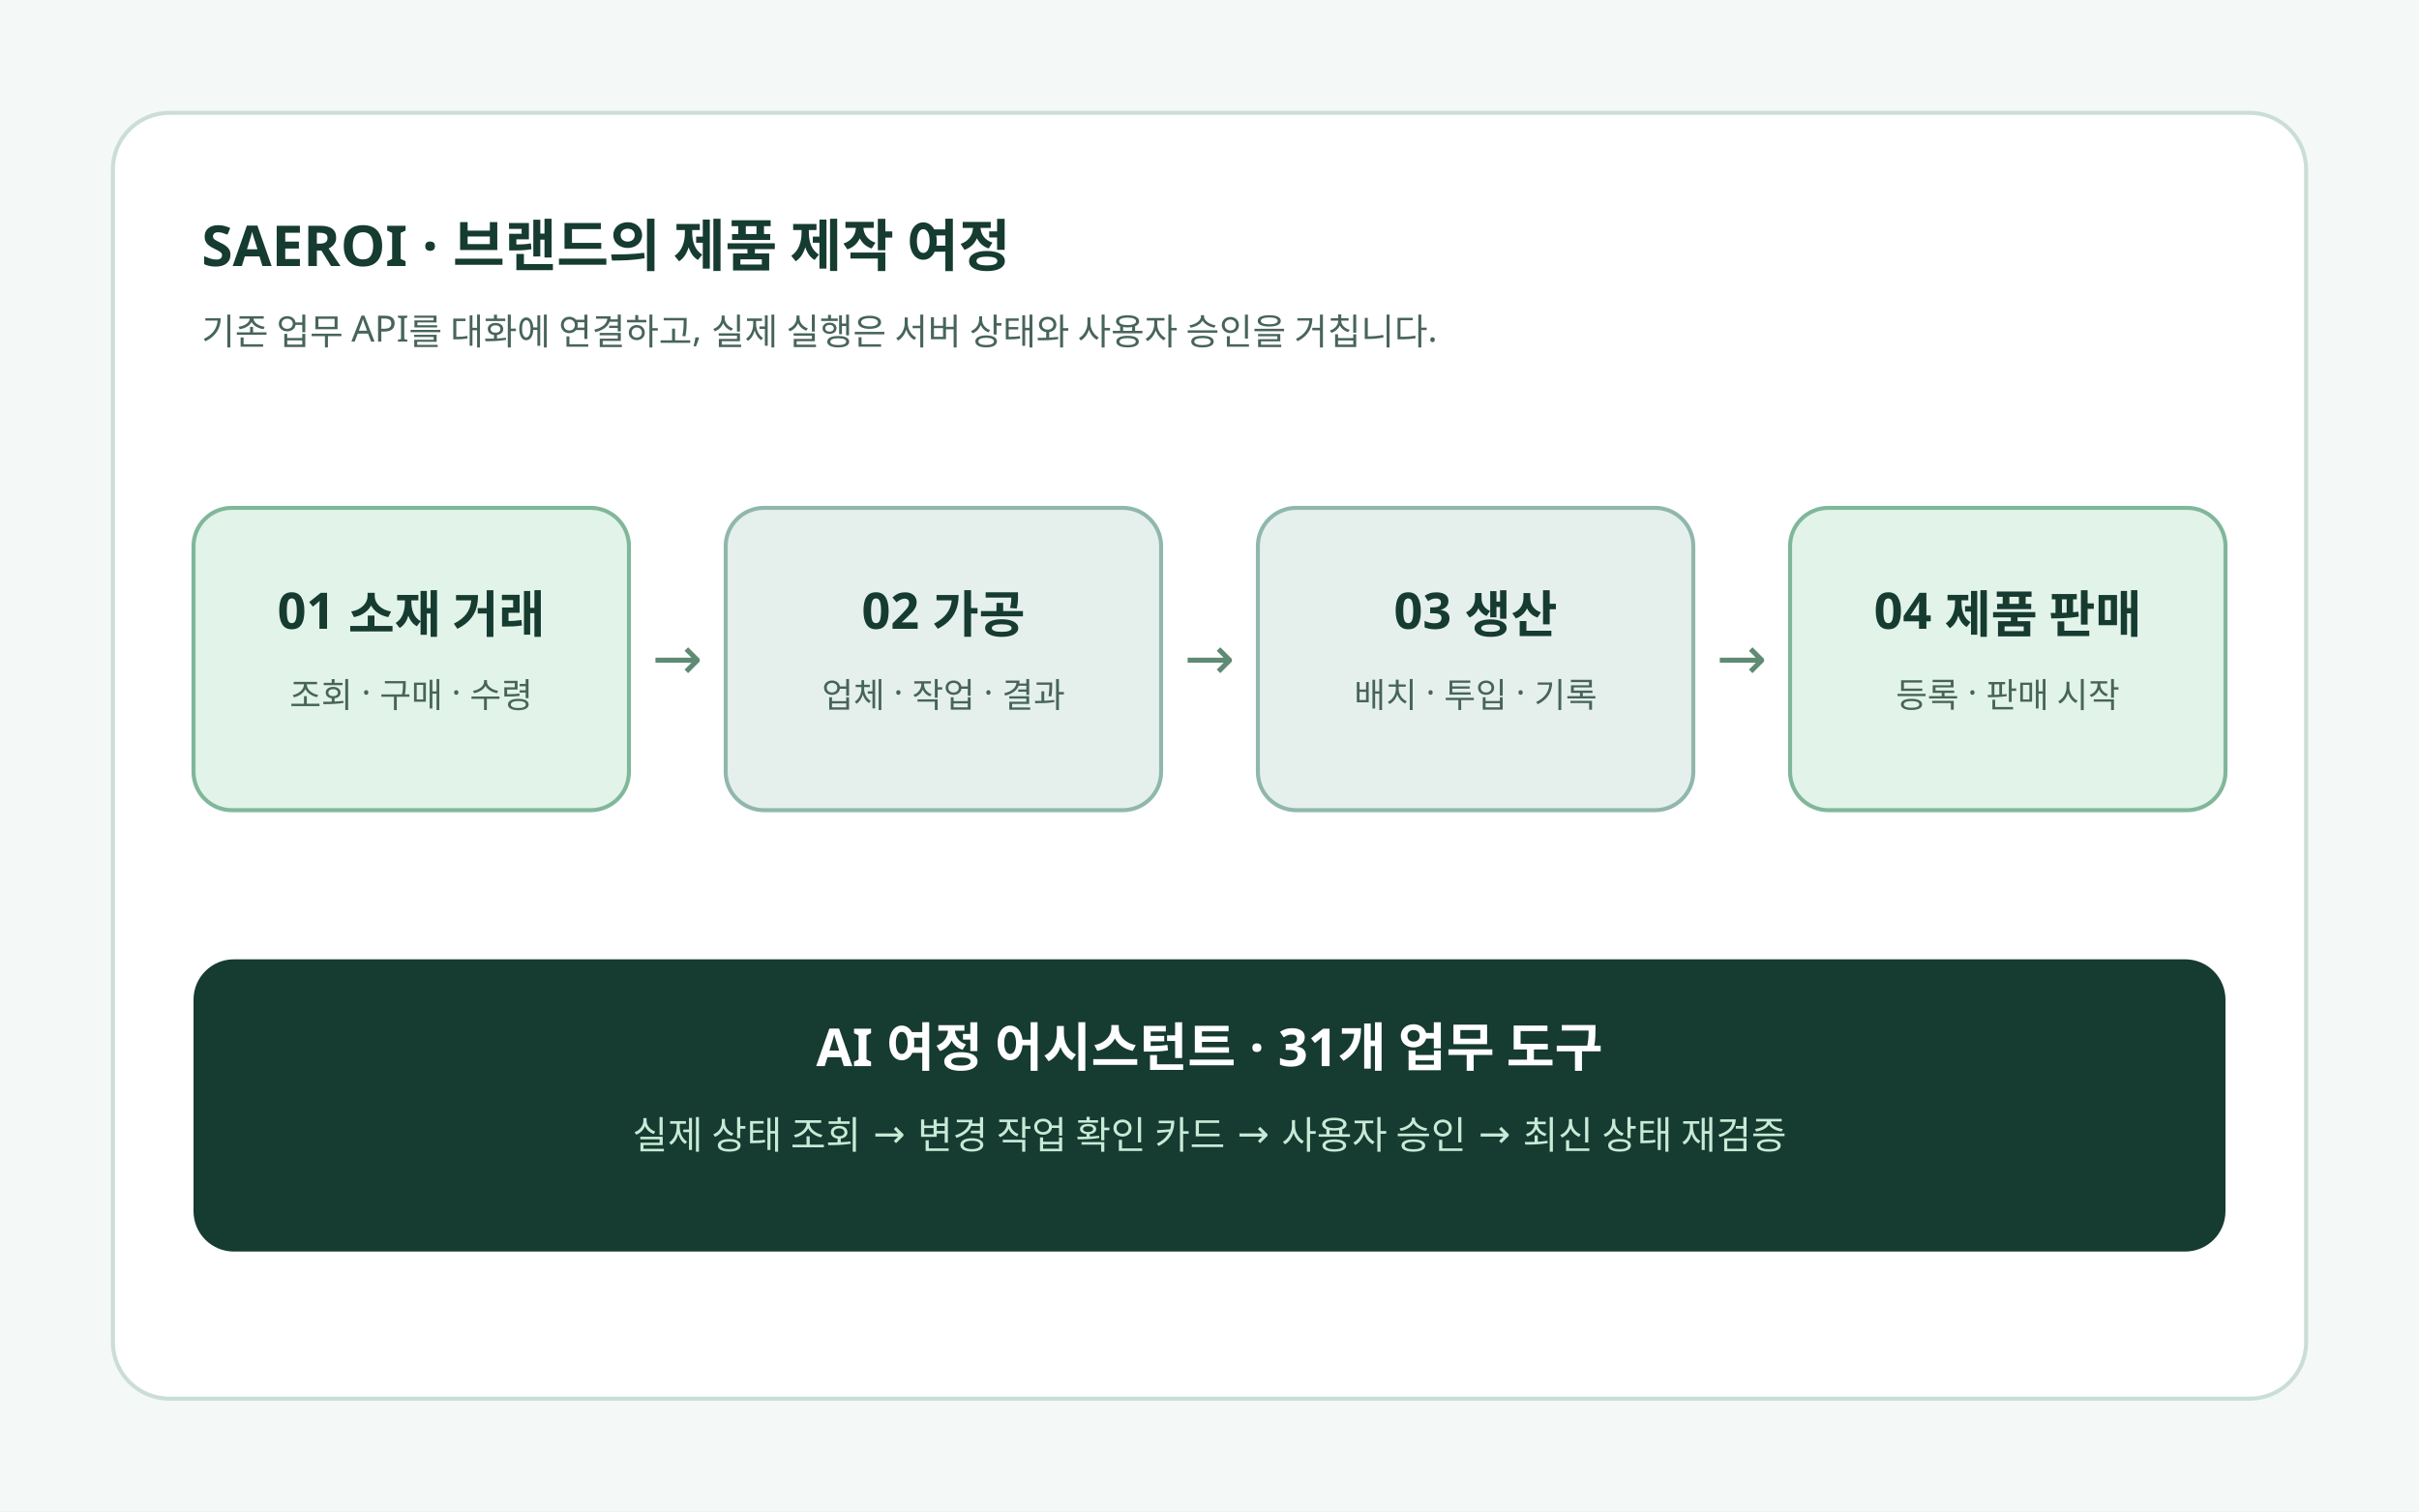
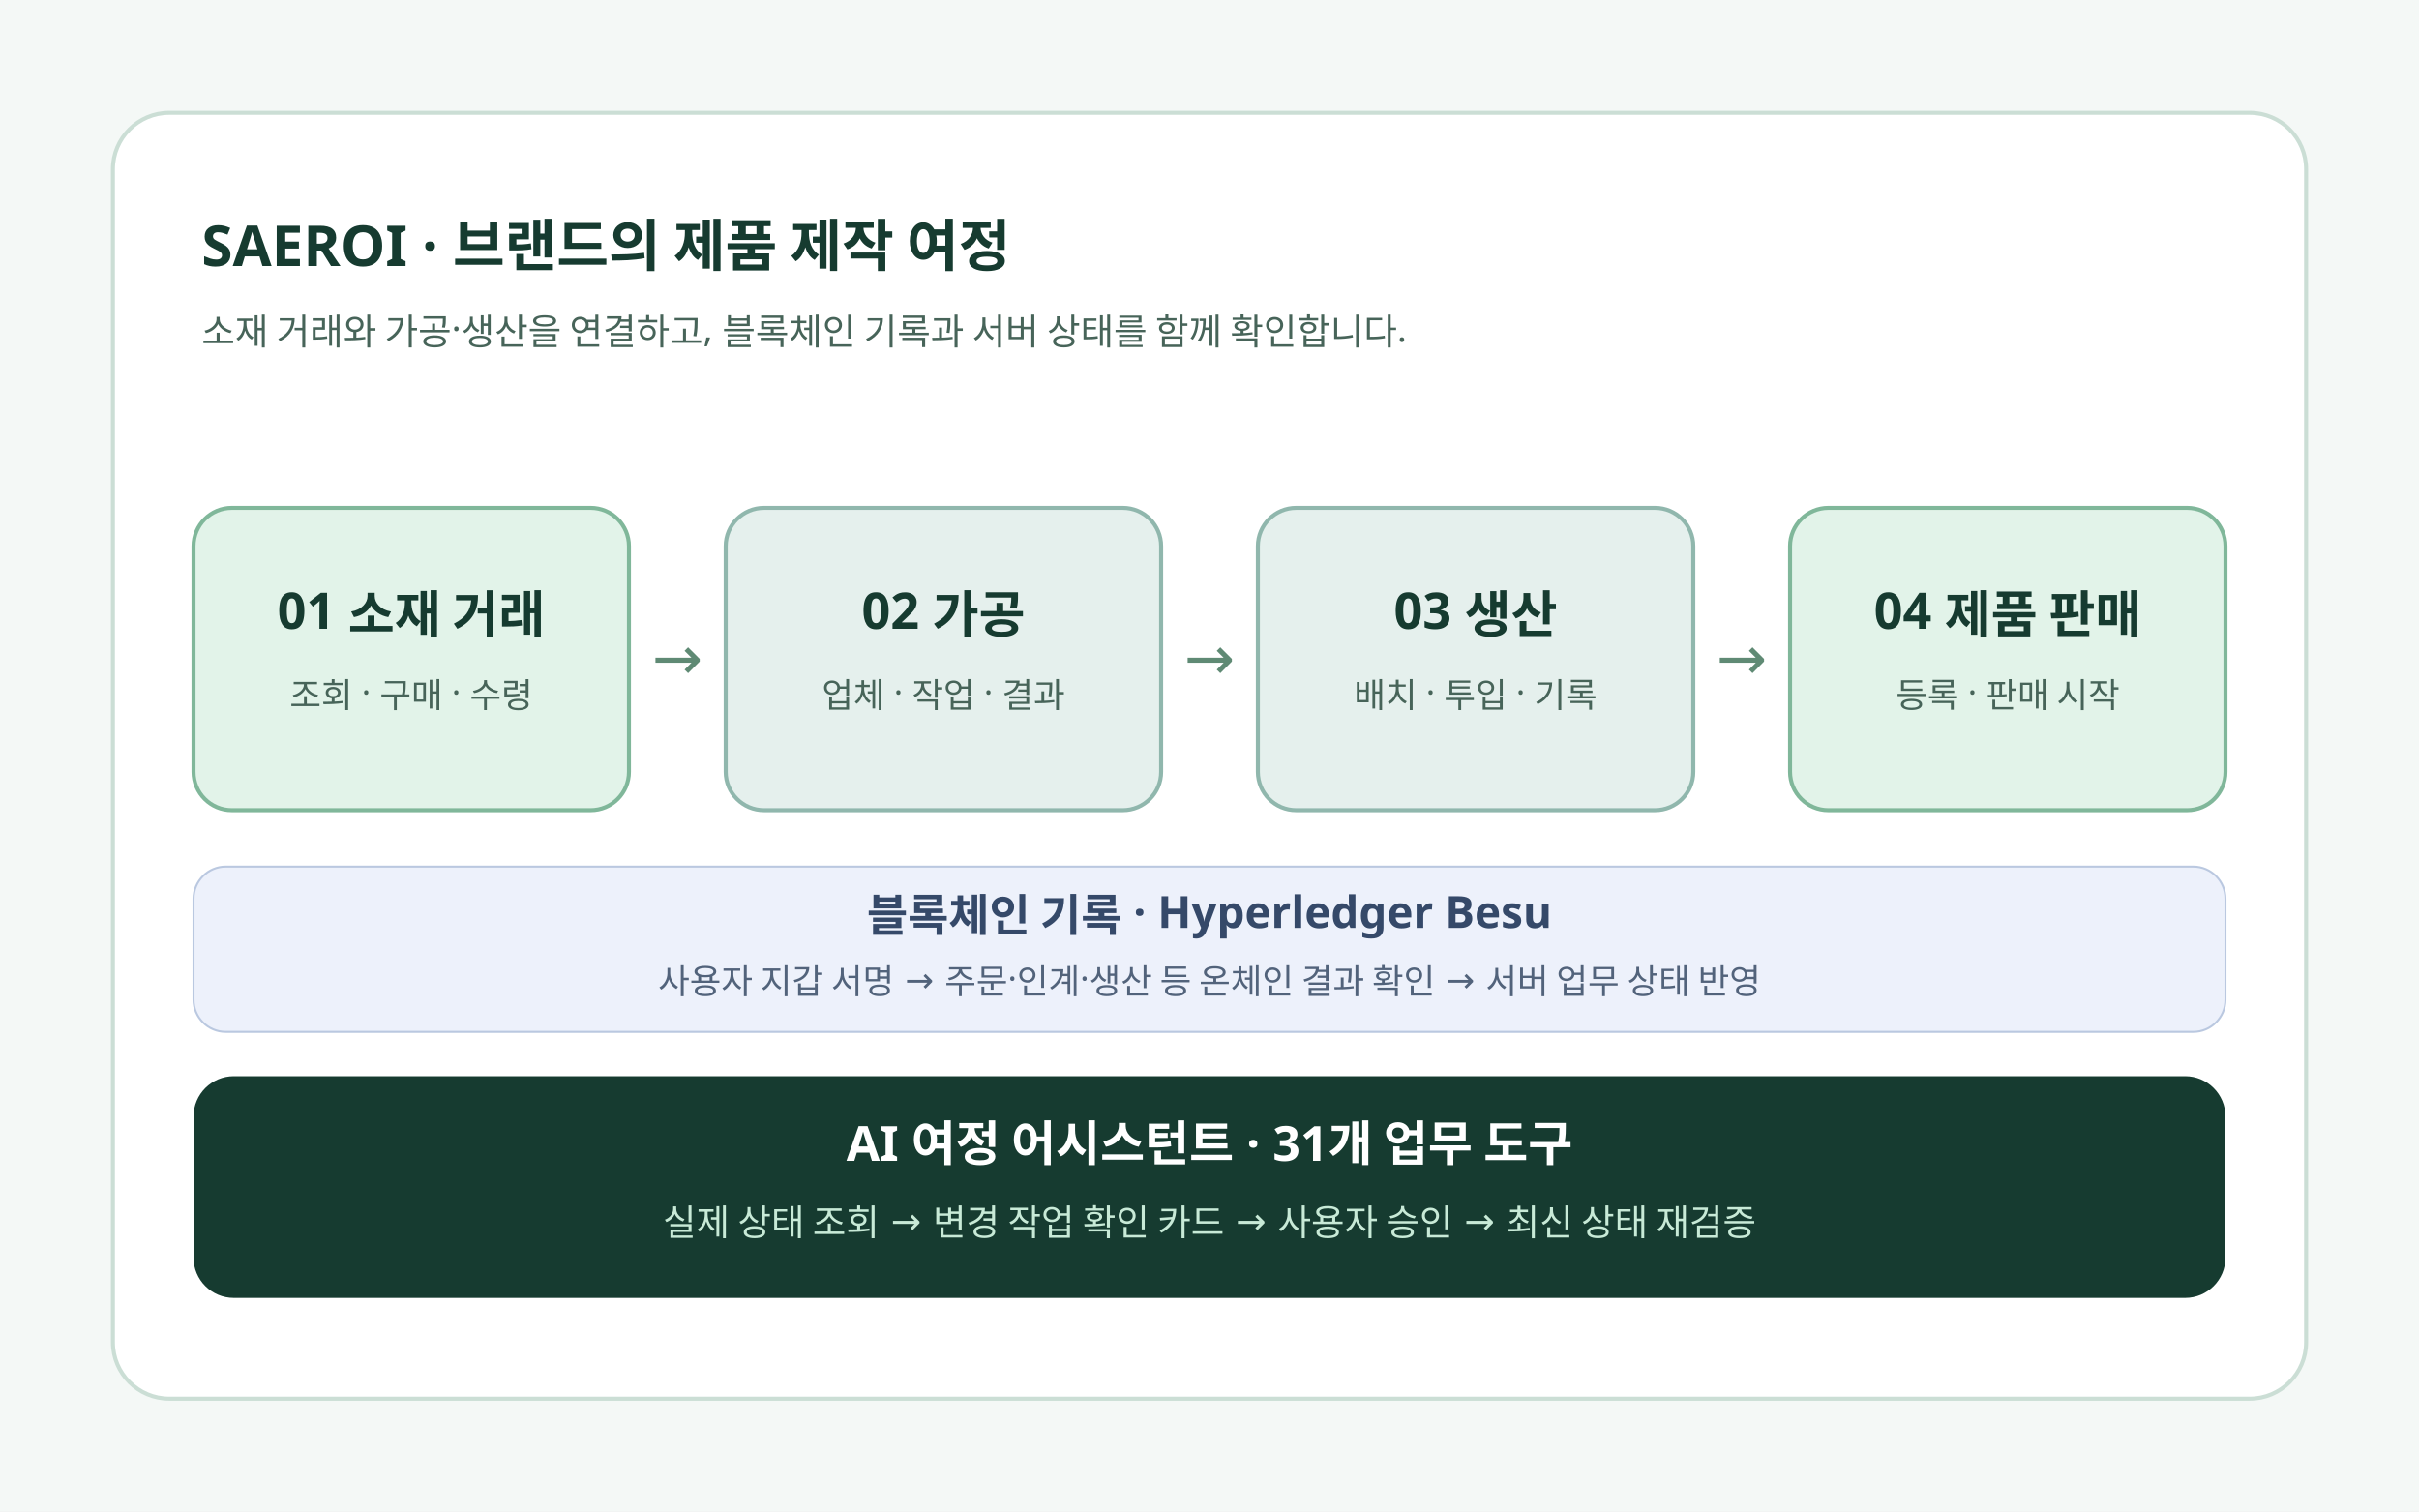
<svg xmlns="http://www.w3.org/2000/svg" viewBox="0 0 1200 750" role="img" aria-labelledby="title desc">
  <rect width="1200" height="750" fill="#f4f8f6" />
  <rect x="56" y="56" width="1088" height="638" rx="28" fill="#fff" stroke="#cbded5" stroke-width="2" />
  <text x="100" y="132" fill="#163b30" font-size="28" font-weight="700" font-family="sans-serif">SAEROI · 브랜드의 제품 제작 여정</text>
-   <text x="100" y="171" fill="#476459" font-size="18" font-family="sans-serif">기존 업무 API를 대화에 연결하고, 실제 실행은 서버 상태와 사용자 승인을 거칩니다.</text>
+   <text x="100" y="171" fill="#476459" font-size="18" font-family="sans-serif">소재 거래와 가공·생산을 연결하고, 블록체인 기록과 서버 상태를 함께 확인합니다.</text>
  <g font-family="sans-serif" text-anchor="middle">
    <rect x="96" y="252" width="216" height="150" rx="19" fill="#e2f3e9" stroke="#80b79a" stroke-width="2" />
    <text x="204" y="312" fill="#163b30" font-size="25" font-weight="700">01 소재 거래</text>
    <text x="204" y="351" fill="#476459" font-size="17">조회 · 구매 · 수령</text>
    <rect x="360" y="252" width="216" height="150" rx="19" fill="#e5f0ed" stroke="#90b7ad" stroke-width="2" />
    <text x="468" y="312" fill="#163b30" font-size="25" font-weight="700">02 가공</text>
    <text x="468" y="351" fill="#476459" font-size="17">업체 · 작업 · 결과</text>
    <rect x="624" y="252" width="216" height="150" rx="19" fill="#e5f0ed" stroke="#90b7ad" stroke-width="2" />
    <text x="732" y="312" fill="#163b30" font-size="25" font-weight="700">03 생산</text>
    <text x="732" y="351" fill="#476459" font-size="17">배치 · 투입 · 기록</text>
    <rect x="888" y="252" width="216" height="150" rx="19" fill="#e2f3e9" stroke="#80b79a" stroke-width="2" />
    <text x="996" y="312" fill="#163b30" font-size="25" font-weight="700">04 제품 판매</text>
    <text x="996" y="351" fill="#476459" font-size="17">등록 · 판매 시작</text>
    <text x="336" y="337" fill="#5f8a74" font-size="30">→</text>
    <text x="600" y="337" fill="#5f8a74" font-size="30">→</text>
    <text x="864" y="337" fill="#5f8a74" font-size="30">→</text>
-     <rect x="96" y="476" width="1008" height="145" rx="20" fill="#163b30" />
-     <text x="600" y="529" fill="#fff" font-size="26" font-weight="700">AI 여정 어시스턴트 · 31개 업무 도구</text>
-     <text x="600" y="570" fill="#c8ead7" font-size="19">실제 상태 조회 → 변경 작업 확인 카드 → 사용자 승인 → 최신 상태 재검증</text>
+     <rect x="96" y="430" width="1008" height="82" rx="16" fill="#edf1fb" stroke="#bac8e0" />
+     <text x="600" y="462" fill="#354969" font-size="22" font-weight="700">블록체인 기록 · Hyperledger Besu</text>
+     <text x="600" y="493" fill="#52637b" font-size="17">사용자 지갑 서명 → 주문·인계·생산 등 온체인 결과 확인 → 서버 업무 상태 반영</text>
+     <rect x="96" y="534" width="1008" height="110" rx="20" fill="#163b30" />
+     <text x="600" y="576" fill="#fff" font-size="24" font-weight="700">AI 여정 어시스턴트 · 31개 업무 도구</text>
+     <text x="600" y="613" fill="#c8ead7" font-size="18">실제 상태 조회 → 변경 작업 확인 카드 → 사용자 승인 → 최신 상태 재검증</text>
  </g>
</svg>
